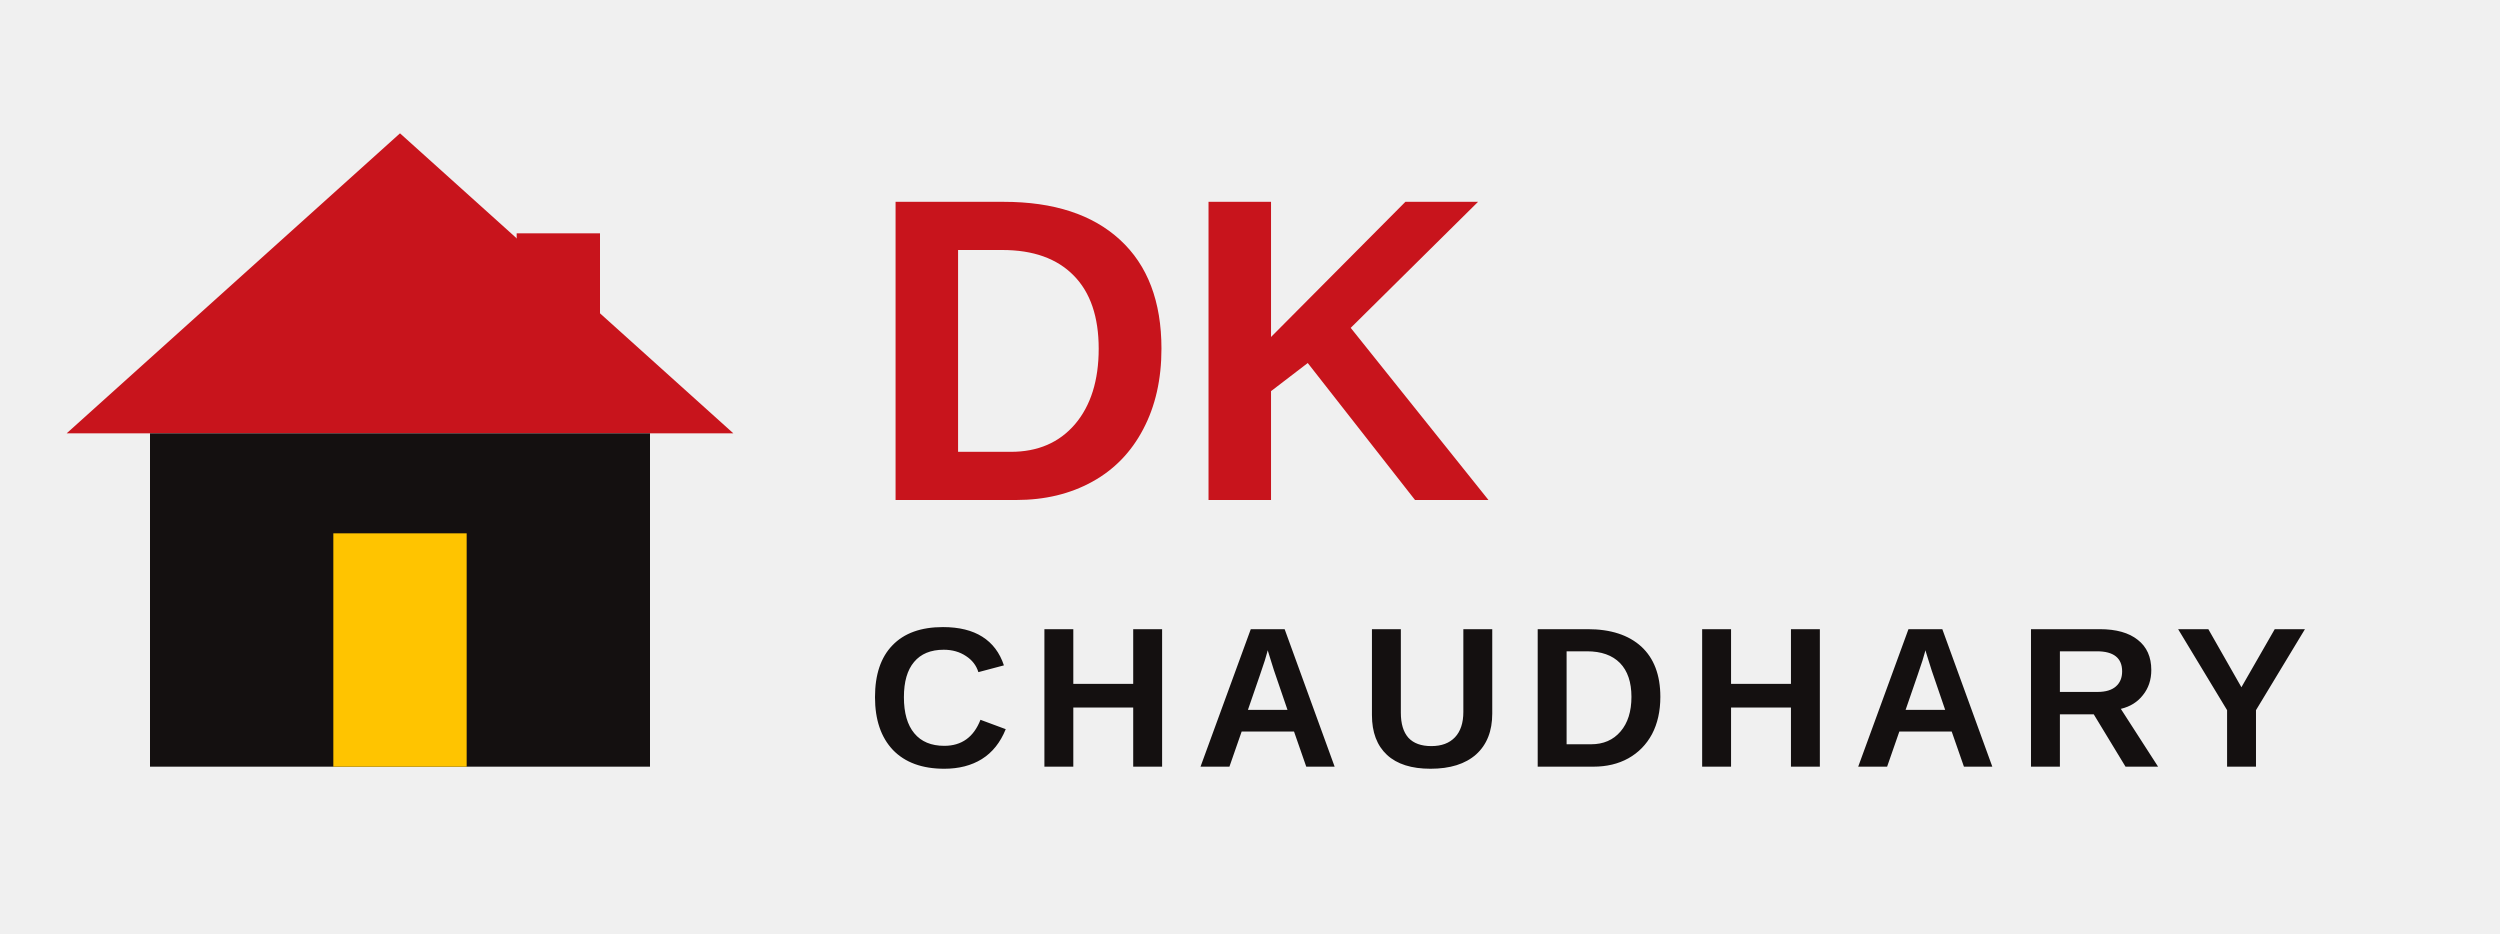
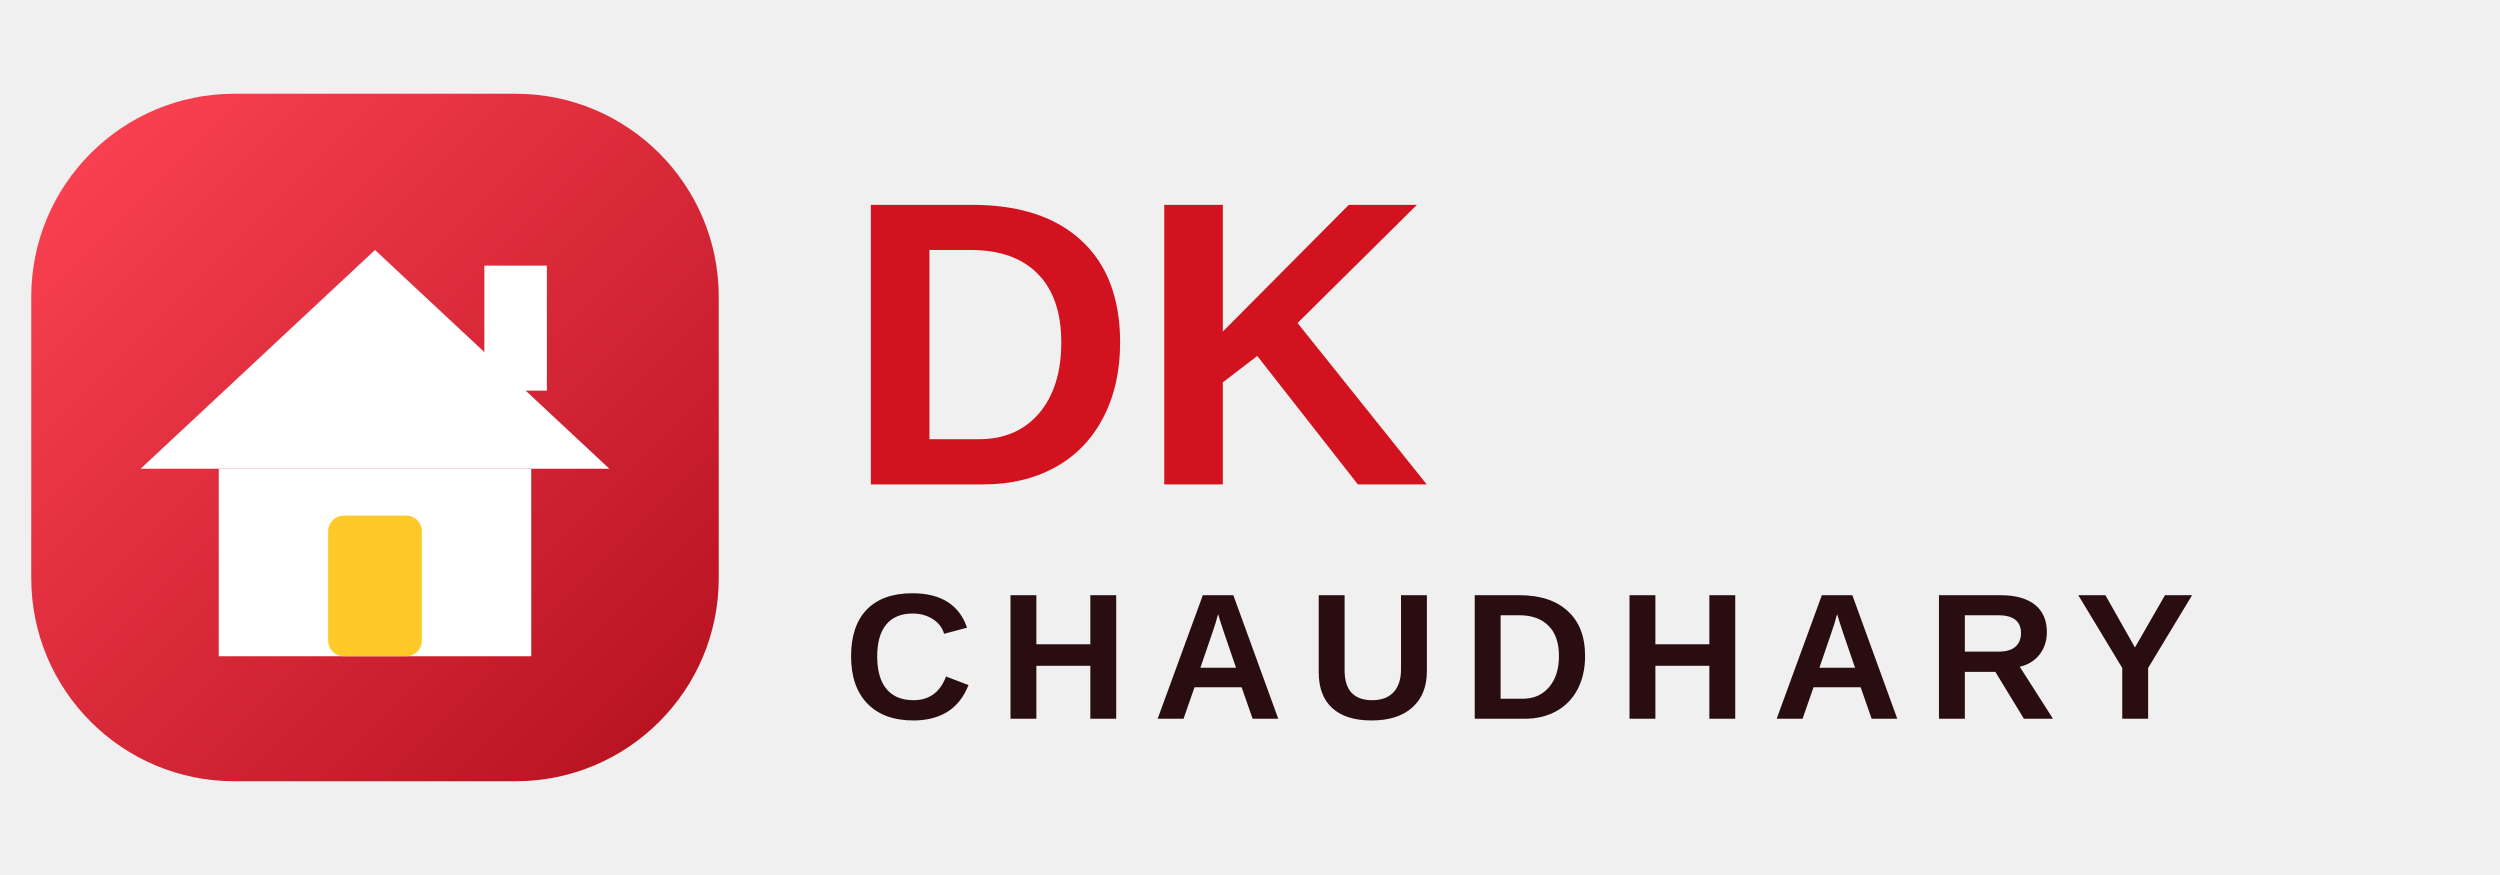
- <svg xmlns="http://www.w3.org/2000/svg" viewBox="0 0 150 56">
-   <polygon points="4,26 24,8 44,26" fill="#c8141c" />
-   <rect x="9" y="26" width="30" height="20" fill="#141010" />
-   <rect x="20" y="32" width="8" height="14" fill="#ffc400" />
-   <rect x="31" y="14" width="5" height="9" fill="#c8141c" />
-   <text x="52" y="30" font-family="Arial Black,Arial,sans-serif" font-weight="900" font-size="26" fill="#c8141c">DK</text>
-   <text x="52" y="46" font-family="Arial,sans-serif" font-weight="800" font-size="12" letter-spacing="1.2" fill="#141010">CHAUDHARY</text>
+ <svg xmlns="http://www.w3.org/2000/svg" viewBox="0 0 160 56">
+   <defs>
+     <linearGradient id="g" x1="0" y1="0" x2="1" y2="1">
+       <stop offset="0" stop-color="#ff4455" />
+       <stop offset="1" stop-color="#b30f1e" />
+     </linearGradient>
+   </defs>
+   <rect x="2" y="6" width="44" height="44" rx="13" fill="url(#g)" />
+   <rect x="31" y="17" width="4" height="8" fill="#fff" />
+   <polygon points="9,30 24,16 39,30" fill="#fff" />
+   <rect x="14" y="30" width="20" height="12" fill="#fff" />
+   <rect x="21" y="33" width="6" height="9" rx="1" fill="#ffc928" />
+   <text x="54" y="31" font-family="Arial Black,Arial,sans-serif" font-weight="900" font-size="26" fill="#d3121f">DK</text>
+   <text x="54" y="46" font-family="Arial,sans-serif" font-weight="800" font-size="11.5" letter-spacing="1.6" fill="#2a0d10">CHAUDHARY</text>
</svg>
